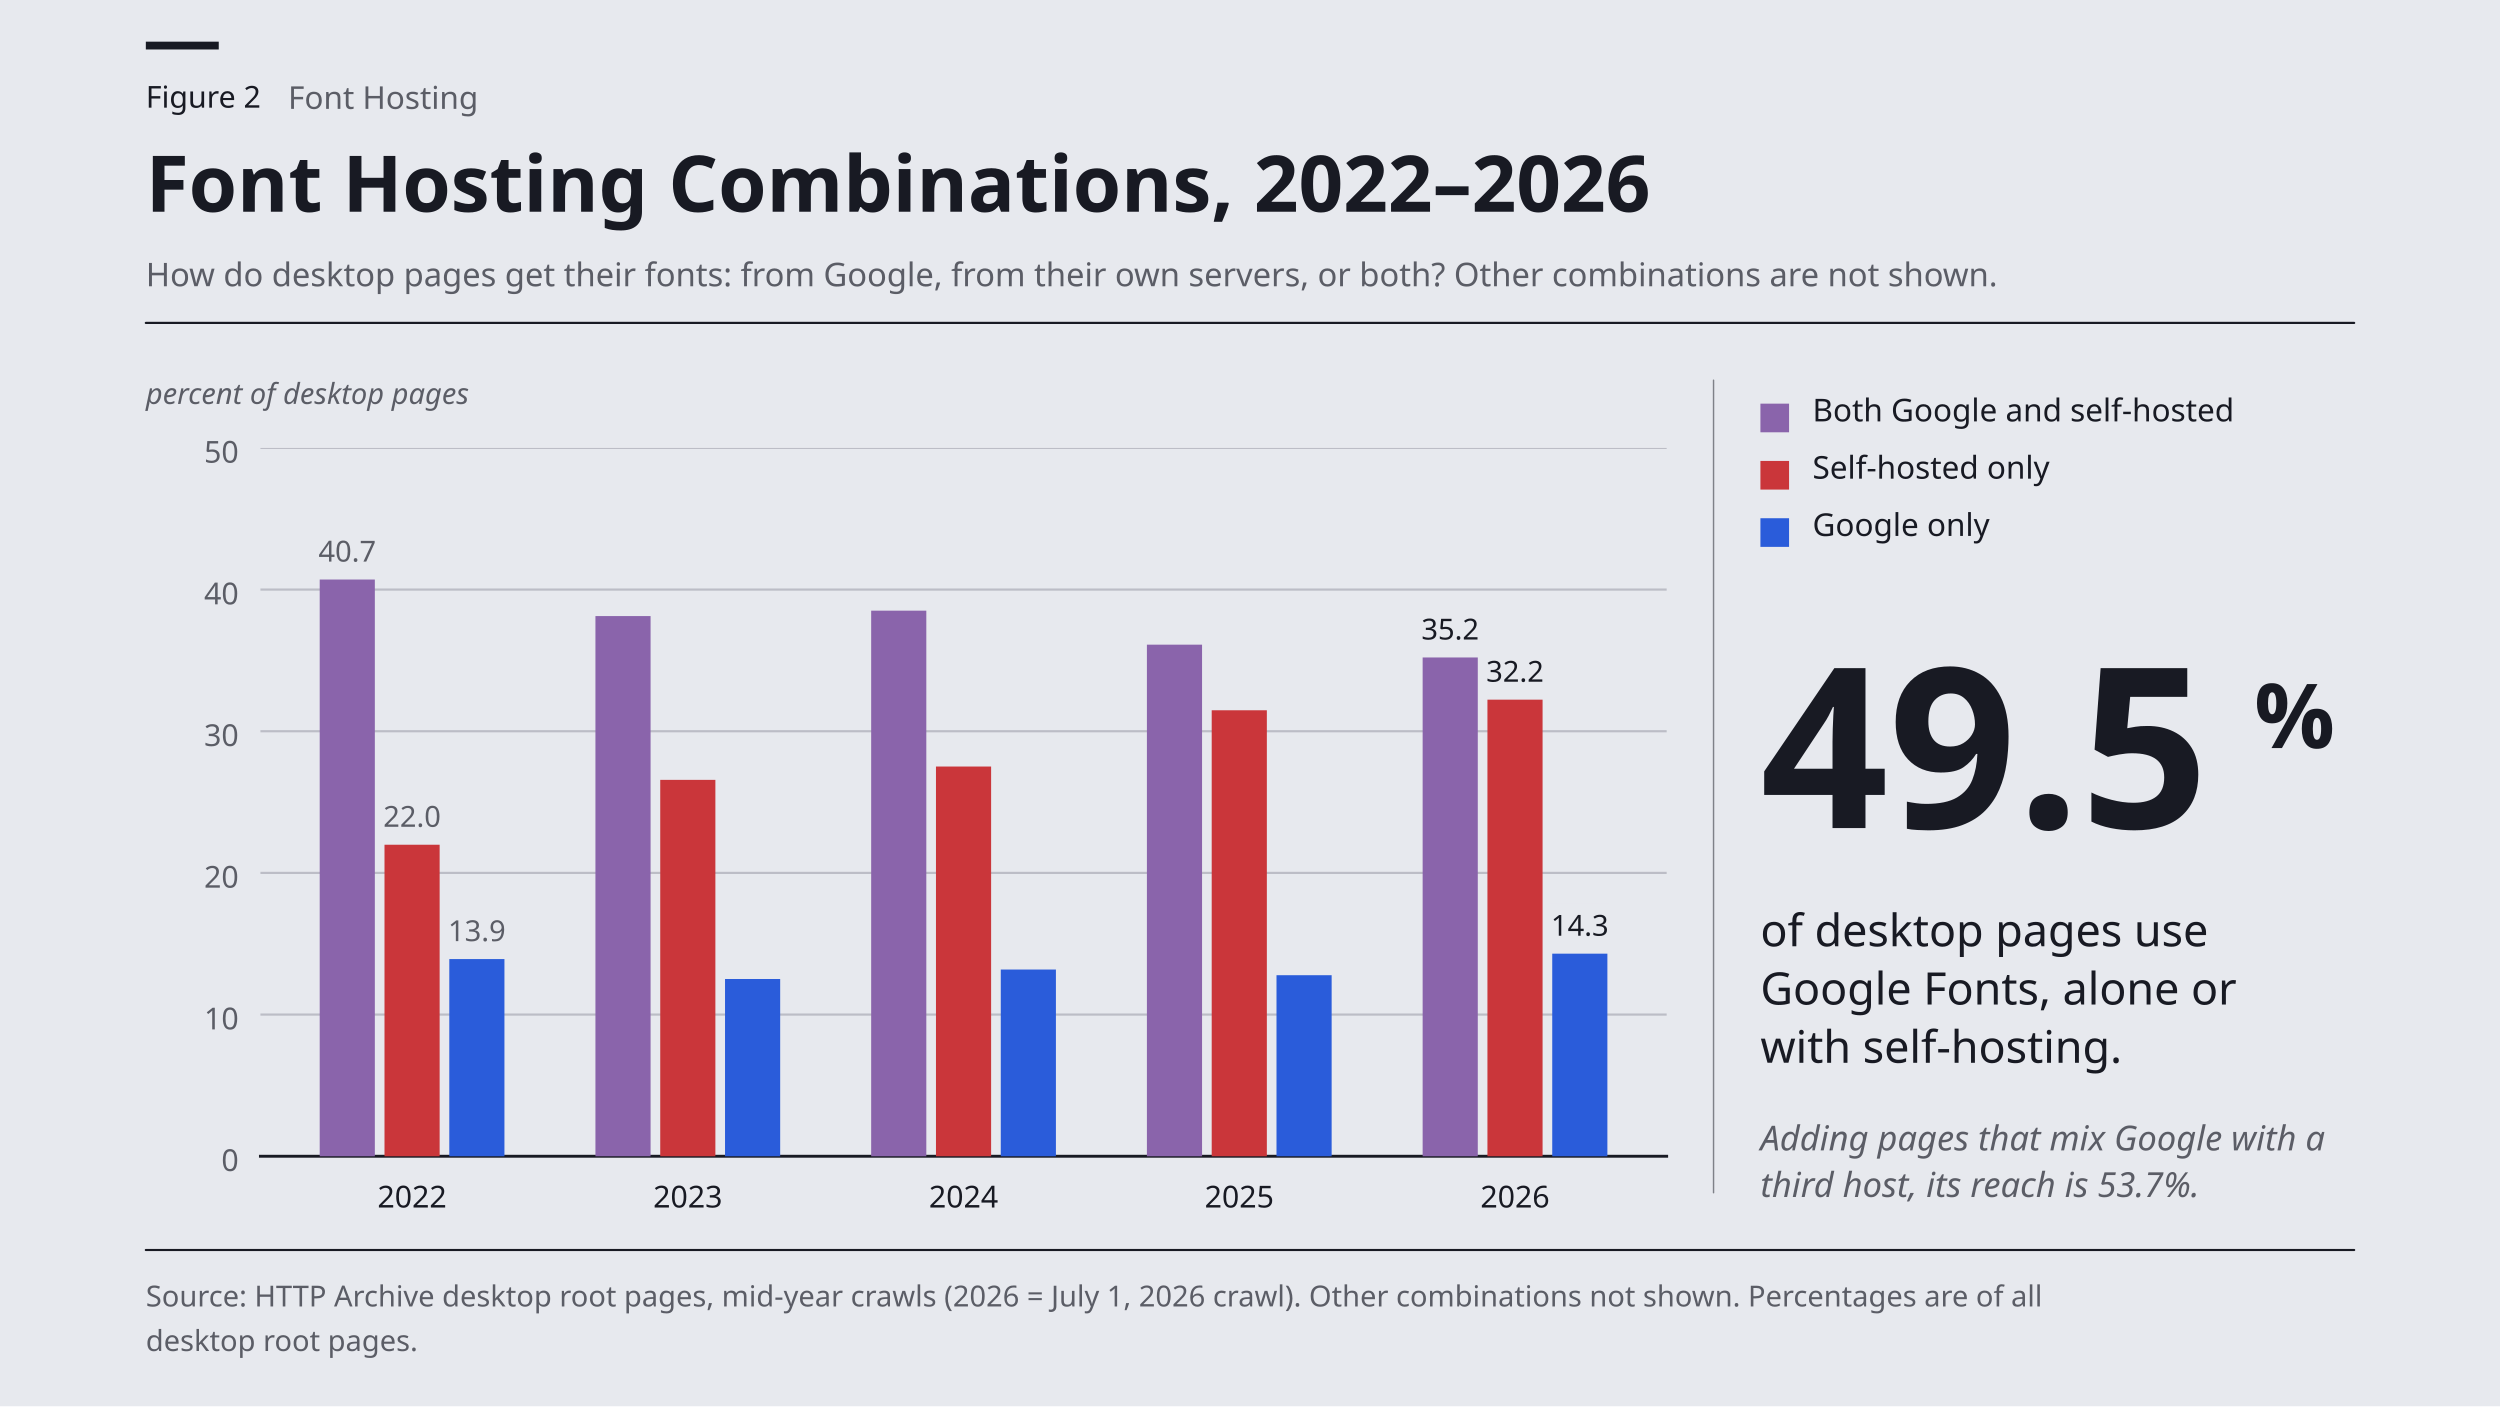
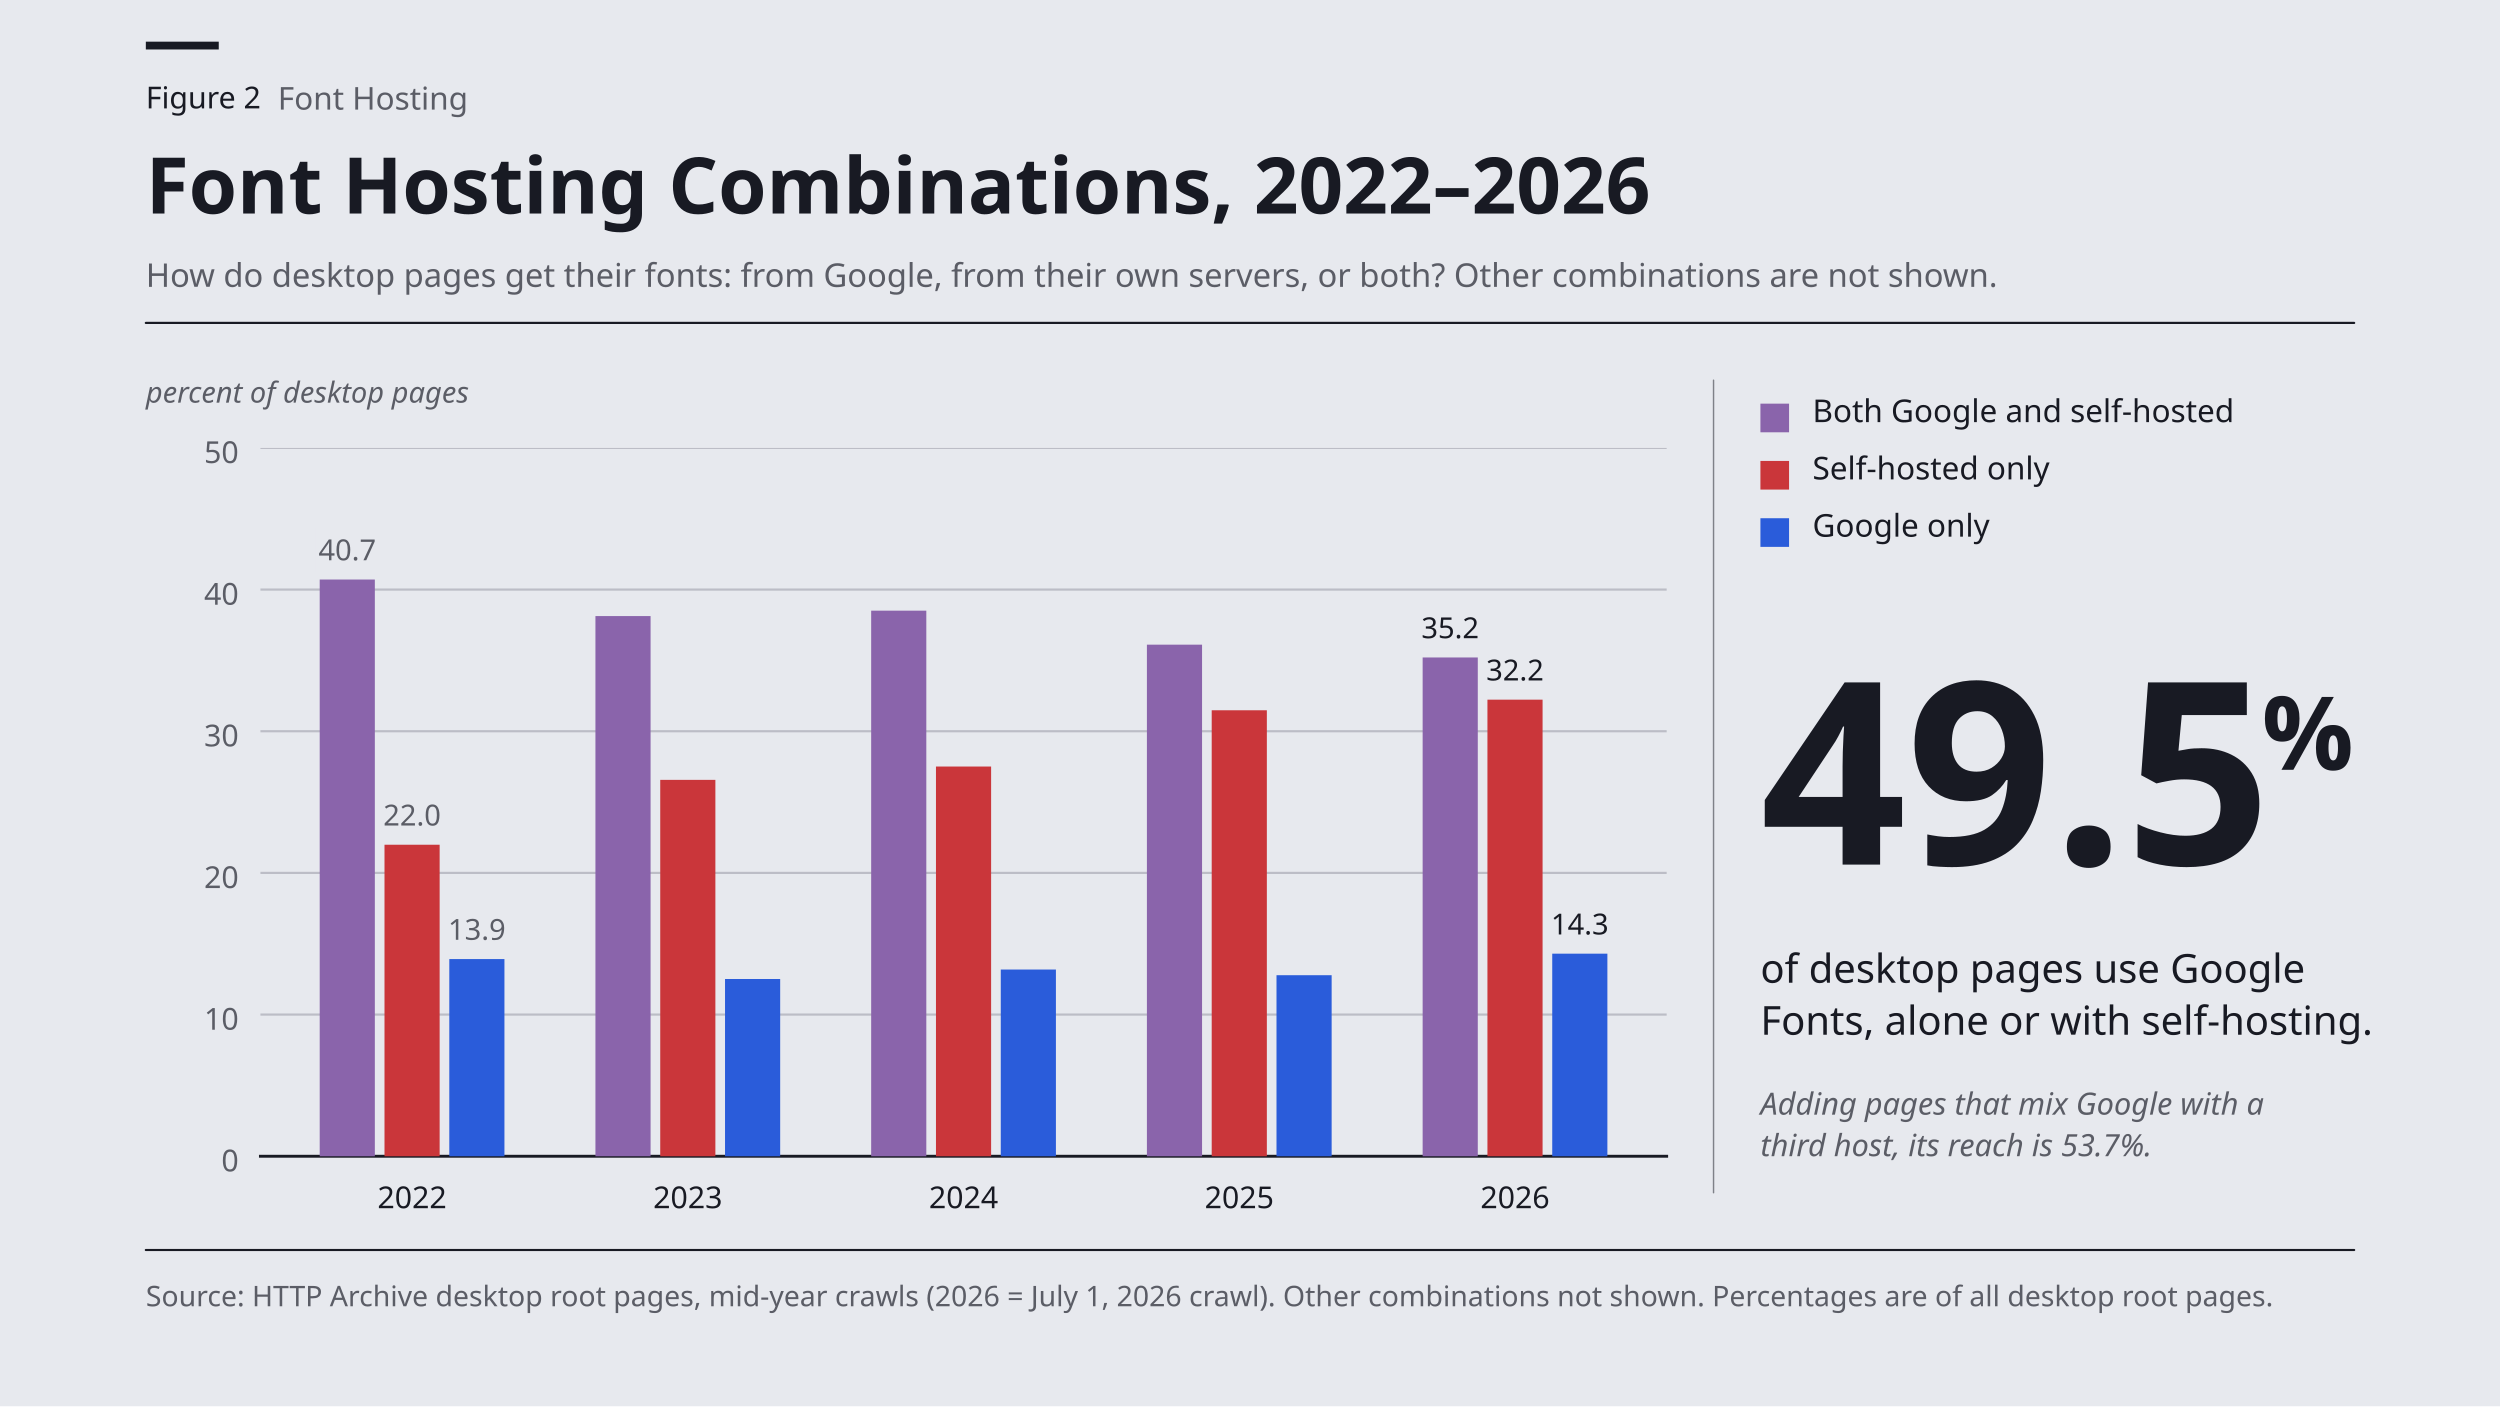
<svg xmlns="http://www.w3.org/2000/svg" width="691.2pt" height="388.8pt" viewBox="0 0 691.2 388.8" version="1.1" data-denominator="pages">
  <defs>
    <style type="text/css">*{stroke-linejoin: round; stroke-linecap: butt}</style>
  </defs>
  <g id="figure_1">
    <g id="patch_1">
      <path d="M 0 388.8  L 691.2 388.8  L 691.2 0  L 0 0  z " style="fill: #e7e9ee" />
    </g>
    <g id="axes_1">
      <g id="patch_2">
        <path d="M 72 319.68  L 460.8 319.68  L 460.8 123.84  L 72 123.84  z " style="fill: #e7e9ee" />
      </g>
      <g id="matplotlib.axis_1">
        <g id="xtick_1">
          <g id="line2d_1" />
          <g id="text_1">
-             <text style="font-size: 8.37px; font-family: 'Schibsted Grotesk'; text-anchor: middle; fill: #181a23" x="113.929" y="333.854" transform="rotate(-0 113.9294 333.8538)">2022</text>
+             <text style="font-size: 8.37px; font-family: 'Hanken Grotesk'; text-anchor: middle; fill: #181a23" x="113.929" y="334.05" transform="rotate(-0 113.9294 334.05)">2022</text>
          </g>
        </g>
        <g id="xtick_2">
          <g id="line2d_2" />
          <g id="text_2">
-             <text style="font-size: 8.37px; font-family: 'Schibsted Grotesk'; text-anchor: middle; fill: #181a23" x="190.165" y="333.854" transform="rotate(-0 190.1647 333.8538)">2023</text>
+             <text style="font-size: 8.37px; font-family: 'Hanken Grotesk'; text-anchor: middle; fill: #181a23" x="190.165" y="334.05" transform="rotate(-0 190.1647 334.05)">2023</text>
          </g>
        </g>
        <g id="xtick_3">
          <g id="line2d_3" />
          <g id="text_3">
-             <text style="font-size: 8.37px; font-family: 'Schibsted Grotesk'; text-anchor: middle; fill: #181a23" x="266.4" y="333.854" transform="rotate(-0 266.4 333.8538)">2024</text>
+             <text style="font-size: 8.37px; font-family: 'Hanken Grotesk'; text-anchor: middle; fill: #181a23" x="266.4" y="334.05" transform="rotate(-0 266.4 334.05)">2024</text>
          </g>
        </g>
        <g id="xtick_4">
          <g id="line2d_4" />
          <g id="text_4">
-             <text style="font-size: 8.37px; font-family: 'Schibsted Grotesk'; text-anchor: middle; fill: #181a23" x="342.635" y="333.854" transform="rotate(-0 342.6353 333.8538)">2025</text>
+             <text style="font-size: 8.37px; font-family: 'Hanken Grotesk'; text-anchor: middle; fill: #181a23" x="342.635" y="334.05" transform="rotate(-0 342.6353 334.05)">2025</text>
          </g>
        </g>
        <g id="xtick_5">
          <g id="line2d_5" />
          <g id="text_5">
-             <text style="font-size: 8.37px; font-family: 'Schibsted Grotesk'; text-anchor: middle; fill: #181a23" x="418.871" y="333.854" transform="rotate(-0 418.8706 333.8538)">2026</text>
+             <text style="font-size: 8.37px; font-family: 'Hanken Grotesk'; text-anchor: middle; fill: #181a23" x="418.871" y="334.05" transform="rotate(-0 418.8706 334.05)">2026</text>
          </g>
        </g>
      </g>
      <g id="matplotlib.axis_2">
        <g id="ytick_1">
          <g id="line2d_6">
-             <path d="M 72 319.68  L 460.8 319.68  " clip-path="url(#p258e9c4be1)" style="fill: none; stroke: #bcbdc6; stroke-width: 0.6; stroke-linecap: round" />
+             <path d="M 72 319.68  L 460.8 319.68  " clip-path="url(#p2df0686147)" style="fill: none; stroke: #bcbdc6; stroke-width: 0.6; stroke-linecap: round" />
          </g>
          <g id="line2d_7" />
          <g id="text_6">
-             <text style="font-size: 8.37px; font-family: 'Schibsted Grotesk'; text-anchor: end; fill: #5b5d66" x="66" y="323.767" transform="rotate(-0 66 323.7669)">0</text>
+             <text style="font-size: 8.37px; font-family: 'Hanken Grotesk'; text-anchor: end; fill: #5b5d66" x="66" y="323.865" transform="rotate(-0 66 323.865)">0</text>
          </g>
        </g>
        <g id="ytick_2">
          <g id="line2d_8">
-             <path d="M 72 280.512  L 460.8 280.512  " clip-path="url(#p258e9c4be1)" style="fill: none; stroke: #bcbdc6; stroke-width: 0.6; stroke-linecap: round" />
+             <path d="M 72 280.512  L 460.8 280.512  " clip-path="url(#p2df0686147)" style="fill: none; stroke: #bcbdc6; stroke-width: 0.6; stroke-linecap: round" />
          </g>
          <g id="line2d_9" />
          <g id="text_7">
-             <text style="font-size: 8.37px; font-family: 'Schibsted Grotesk'; text-anchor: end; fill: #5b5d66" x="66" y="284.599" transform="rotate(-0 66 284.5989)">10</text>
+             <text style="font-size: 8.37px; font-family: 'Hanken Grotesk'; text-anchor: end; fill: #5b5d66" x="66" y="284.697" transform="rotate(-0 66 284.697)">10</text>
          </g>
        </g>
        <g id="ytick_3">
          <g id="line2d_10">
-             <path d="M 72 241.344  L 460.8 241.344  " clip-path="url(#p258e9c4be1)" style="fill: none; stroke: #bcbdc6; stroke-width: 0.6; stroke-linecap: round" />
+             <path d="M 72 241.344  L 460.8 241.344  " clip-path="url(#p2df0686147)" style="fill: none; stroke: #bcbdc6; stroke-width: 0.6; stroke-linecap: round" />
          </g>
          <g id="line2d_11" />
          <g id="text_8">
-             <text style="font-size: 8.37px; font-family: 'Schibsted Grotesk'; text-anchor: end; fill: #5b5d66" x="66" y="245.431" transform="rotate(-0 66 245.4309)">20</text>
+             <text style="font-size: 8.37px; font-family: 'Hanken Grotesk'; text-anchor: end; fill: #5b5d66" x="66" y="245.529" transform="rotate(-0 66 245.529)">20</text>
          </g>
        </g>
        <g id="ytick_4">
          <g id="line2d_12">
-             <path d="M 72 202.176  L 460.8 202.176  " clip-path="url(#p258e9c4be1)" style="fill: none; stroke: #bcbdc6; stroke-width: 0.6; stroke-linecap: round" />
+             <path d="M 72 202.176  L 460.8 202.176  " clip-path="url(#p2df0686147)" style="fill: none; stroke: #bcbdc6; stroke-width: 0.6; stroke-linecap: round" />
          </g>
          <g id="line2d_13" />
          <g id="text_9">
-             <text style="font-size: 8.37px; font-family: 'Schibsted Grotesk'; text-anchor: end; fill: #5b5d66" x="66" y="206.263" transform="rotate(-0 66 206.2629)">30</text>
+             <text style="font-size: 8.37px; font-family: 'Hanken Grotesk'; text-anchor: end; fill: #5b5d66" x="66" y="206.361" transform="rotate(-0 66 206.361)">30</text>
          </g>
        </g>
        <g id="ytick_5">
          <g id="line2d_14">
-             <path d="M 72 163.008  L 460.8 163.008  " clip-path="url(#p258e9c4be1)" style="fill: none; stroke: #bcbdc6; stroke-width: 0.6; stroke-linecap: round" />
+             <path d="M 72 163.008  L 460.8 163.008  " clip-path="url(#p2df0686147)" style="fill: none; stroke: #bcbdc6; stroke-width: 0.6; stroke-linecap: round" />
          </g>
          <g id="line2d_15" />
          <g id="text_10">
-             <text style="font-size: 8.37px; font-family: 'Schibsted Grotesk'; text-anchor: end; fill: #5b5d66" x="66" y="167.095" transform="rotate(-0 66 167.0949)">40</text>
+             <text style="font-size: 8.37px; font-family: 'Hanken Grotesk'; text-anchor: end; fill: #5b5d66" x="66" y="167.193" transform="rotate(-0 66 167.193)">40</text>
          </g>
        </g>
        <g id="ytick_6">
          <g id="line2d_16">
-             <path d="M 72 123.84  L 460.8 123.84  " clip-path="url(#p258e9c4be1)" style="fill: none; stroke: #bcbdc6; stroke-width: 0.6; stroke-linecap: round" />
+             <path d="M 72 123.84  L 460.8 123.84  " clip-path="url(#p2df0686147)" style="fill: none; stroke: #bcbdc6; stroke-width: 0.6; stroke-linecap: round" />
          </g>
          <g id="line2d_17" />
          <g id="text_11">
-             <text style="font-size: 8.37px; font-family: 'Schibsted Grotesk'; text-anchor: end; fill: #5b5d66" x="66" y="127.927" transform="rotate(-0 66 127.9269)">50</text>
+             <text style="font-size: 8.37px; font-family: 'Hanken Grotesk'; text-anchor: end; fill: #5b5d66" x="66" y="128.025" transform="rotate(-0 66 128.025)">50</text>
          </g>
        </g>
      </g>
      <g id="patch_3">
        <path d="M 72 319.68  L 460.8 319.68  " style="fill: none; stroke: #181a23; stroke-width: 0.8; stroke-linejoin: miter; stroke-linecap: square" />
      </g>
      <g id="patch_4">
-         <path d="M 88.391 319.68  L 103.638 319.68  L 103.638 160.227  L 88.391 160.227  z " clip-path="url(#p258e9c4be1)" style="fill: #8a64ab" />
+         <path d="M 88.391 319.68  L 103.638 319.68  L 103.638 160.227  L 88.391 160.227  z " clip-path="url(#p2df0686147)" style="fill: #8a64ab" />
      </g>
      <g id="patch_5">
-         <path d="M 164.626 319.68  L 179.873 319.68  L 179.873 170.332  L 164.626 170.332  z " clip-path="url(#p258e9c4be1)" style="fill: #8a64ab" />
+         <path d="M 164.626 319.68  L 179.873 319.68  L 179.873 170.332  L 164.626 170.332  z " clip-path="url(#p2df0686147)" style="fill: #8a64ab" />
      </g>
      <g id="patch_6">
-         <path d="M 240.861 319.68  L 256.108 319.68  L 256.108 168.844  L 240.861 168.844  z " clip-path="url(#p258e9c4be1)" style="fill: #8a64ab" />
+         <path d="M 240.861 319.68  L 256.108 319.68  L 256.108 168.844  L 240.861 168.844  z " clip-path="url(#p2df0686147)" style="fill: #8a64ab" />
      </g>
      <g id="patch_7">
-         <path d="M 317.096 319.68  L 332.344 319.68  L 332.344 178.244  L 317.096 178.244  z " clip-path="url(#p258e9c4be1)" style="fill: #8a64ab" />
+         <path d="M 317.096 319.68  L 332.344 319.68  L 332.344 178.244  L 317.096 178.244  z " clip-path="url(#p2df0686147)" style="fill: #8a64ab" />
      </g>
      <g id="patch_8">
-         <path d="M 393.332 319.68  L 408.579 319.68  L 408.579 181.769  L 393.332 181.769  z " clip-path="url(#p258e9c4be1)" style="fill: #8a64ab" />
+         <path d="M 393.332 319.68  L 408.579 319.68  L 408.579 181.769  L 393.332 181.769  z " clip-path="url(#p2df0686147)" style="fill: #8a64ab" />
      </g>
      <g id="text_12">
        <g id="patch_9">
-           <path d="M 87.304 158.311  L 104.724 158.311  L 104.724 146.464  L 87.304 146.464  z " style="fill: #e7e9ee" />
-         </g>
-         <text style="font-size: 8.035px; font-family: 'Schibsted Grotesk'; text-anchor: middle; fill: #5b5d66" x="96.014" y="155.275" transform="rotate(-0 96.01412 155.2755)">40.7</text>
+           <path d="M 87.336 158.311  L 104.692 158.311  L 104.692 145.913  L 87.336 145.913  z " style="fill: #e7e9ee" />
+         </g>
+         <text style="font-size: 8.035px; font-family: 'Hanken Grotesk'; text-anchor: middle; fill: #5b5d66" x="96.014" y="154.912" transform="rotate(-0 96.01412 154.9124)">40.7</text>
      </g>
      <g id="text_13">
        <g id="patch_10">
-           <path d="M 391.764 179.854  L 410.147 179.854  L 410.147 168.007  L 391.764 168.007  z " style="fill: #e7e9ee" />
-         </g>
-         <text style="font-weight: 500; font-size: 8.035px; font-family: 'Schibsted Grotesk'; text-anchor: middle; fill: #181a23" x="400.955" y="176.818" transform="rotate(-0 400.9553 176.8179)">35.2</text>
+           <path d="M 392.277 179.854  L 409.633 179.854  L 409.633 167.455  L 392.277 167.455  z " style="fill: #e7e9ee" />
+         </g>
+         <text style="font-weight: 500; font-size: 8.035px; font-family: 'Hanken Grotesk'; text-anchor: middle; fill: #181a23" x="400.955" y="176.455" transform="rotate(-0 400.9553 176.4548)">35.2</text>
      </g>
      <g id="patch_11">
-         <path d="M 106.306 319.68  L 121.553 319.68  L 121.553 233.55  L 106.306 233.55  z " clip-path="url(#p258e9c4be1)" style="fill: #ca363a" />
+         <path d="M 106.306 319.68  L 121.553 319.68  L 121.553 233.55  L 106.306 233.55  z " clip-path="url(#p2df0686147)" style="fill: #ca363a" />
      </g>
      <g id="patch_12">
-         <path d="M 182.541 319.68  L 197.788 319.68  L 197.788 215.611  L 182.541 215.611  z " clip-path="url(#p258e9c4be1)" style="fill: #ca363a" />
+         <path d="M 182.541 319.68  L 197.788 319.68  L 197.788 215.611  L 182.541 215.611  z " clip-path="url(#p2df0686147)" style="fill: #ca363a" />
      </g>
      <g id="patch_13">
-         <path d="M 258.776 319.68  L 274.024 319.68  L 274.024 211.929  L 258.776 211.929  z " clip-path="url(#p258e9c4be1)" style="fill: #ca363a" />
+         <path d="M 258.776 319.68  L 274.024 319.68  L 274.024 211.929  L 258.776 211.929  z " clip-path="url(#p2df0686147)" style="fill: #ca363a" />
      </g>
      <g id="patch_14">
-         <path d="M 335.012 319.68  L 350.259 319.68  L 350.259 196.379  L 335.012 196.379  z " clip-path="url(#p258e9c4be1)" style="fill: #ca363a" />
+         <path d="M 335.012 319.68  L 350.259 319.68  L 350.259 196.379  L 335.012 196.379  z " clip-path="url(#p2df0686147)" style="fill: #ca363a" />
      </g>
      <g id="patch_15">
-         <path d="M 411.247 319.68  L 426.494 319.68  L 426.494 193.442  L 411.247 193.442  z " clip-path="url(#p258e9c4be1)" style="fill: #ca363a" />
+         <path d="M 411.247 319.68  L 426.494 319.68  L 426.494 193.442  L 411.247 193.442  z " clip-path="url(#p2df0686147)" style="fill: #ca363a" />
      </g>
      <g id="text_14">
        <g id="patch_16">
-           <path d="M 104.874 231.634  L 122.985 231.634  L 122.985 219.787  L 104.874 219.787  z " style="fill: #e7e9ee" />
-         </g>
-         <text style="font-size: 8.035px; font-family: 'Schibsted Grotesk'; text-anchor: middle; fill: #5b5d66" x="113.929" y="228.598" transform="rotate(-0 113.9294 228.598)">22.0</text>
+           <path d="M 105.251 231.634  L 122.607 231.634  L 122.607 219.235  L 105.251 219.235  z " style="fill: #e7e9ee" />
+         </g>
+         <text style="font-size: 8.035px; font-family: 'Hanken Grotesk'; text-anchor: middle; fill: #5b5d66" x="113.929" y="228.235" transform="rotate(-0 113.9294 228.2349)">22.0</text>
      </g>
      <g id="text_15">
        <g id="patch_17">
-           <path d="M 409.748 191.526  L 427.993 191.526  L 427.993 179.679  L 409.748 179.679  z " style="fill: #e7e9ee" />
-         </g>
-         <text style="font-weight: 500; font-size: 8.035px; font-family: 'Schibsted Grotesk'; text-anchor: middle; fill: #181a23" x="418.871" y="188.49" transform="rotate(-0 418.8706 188.49)">32.2</text>
+           <path d="M 410.193 191.526  L 427.549 191.526  L 427.549 179.127  L 410.193 179.127  z " style="fill: #e7e9ee" />
+         </g>
+         <text style="font-weight: 500; font-size: 8.035px; font-family: 'Hanken Grotesk'; text-anchor: middle; fill: #181a23" x="418.871" y="188.127" transform="rotate(-0 418.8706 188.1269)">32.2</text>
      </g>
      <g id="patch_18">
-         <path d="M 124.221 319.68  L 139.468 319.68  L 139.468 265.158  L 124.221 265.158  z " clip-path="url(#p258e9c4be1)" style="fill: #2a5cda" />
+         <path d="M 124.221 319.68  L 139.468 319.68  L 139.468 265.158  L 124.221 265.158  z " clip-path="url(#p2df0686147)" style="fill: #2a5cda" />
      </g>
      <g id="patch_19">
-         <path d="M 200.456 319.68  L 215.704 319.68  L 215.704 270.681  L 200.456 270.681  z " clip-path="url(#p258e9c4be1)" style="fill: #2a5cda" />
+         <path d="M 200.456 319.68  L 215.704 319.68  L 215.704 270.681  L 200.456 270.681  z " clip-path="url(#p2df0686147)" style="fill: #2a5cda" />
      </g>
      <g id="patch_20">
-         <path d="M 276.692 319.68  L 291.939 319.68  L 291.939 268.057  L 276.692 268.057  z " clip-path="url(#p258e9c4be1)" style="fill: #2a5cda" />
+         <path d="M 276.692 319.68  L 291.939 319.68  L 291.939 268.057  L 276.692 268.057  z " clip-path="url(#p2df0686147)" style="fill: #2a5cda" />
      </g>
      <g id="patch_21">
-         <path d="M 352.927 319.68  L 368.174 319.68  L 368.174 269.623  L 352.927 269.623  z " clip-path="url(#p258e9c4be1)" style="fill: #2a5cda" />
+         <path d="M 352.927 319.68  L 368.174 319.68  L 368.174 269.623  L 352.927 269.623  z " clip-path="url(#p2df0686147)" style="fill: #2a5cda" />
      </g>
      <g id="patch_22">
-         <path d="M 429.162 319.68  L 444.409 319.68  L 444.409 263.67  L 429.162 263.67  z " clip-path="url(#p258e9c4be1)" style="fill: #2a5cda" />
+         <path d="M 429.162 319.68  L 444.409 319.68  L 444.409 263.67  L 429.162 263.67  z " clip-path="url(#p2df0686147)" style="fill: #2a5cda" />
      </g>
      <g id="text_16">
        <g id="patch_23">
-           <path d="M 123.781 263.242  L 139.908 263.242  L 139.908 251.395  L 123.781 251.395  z " style="fill: #e7e9ee" />
-         </g>
-         <text style="font-size: 8.035px; font-family: 'Schibsted Grotesk'; text-anchor: middle; fill: #5b5d66" x="131.845" y="260.207" transform="rotate(-0 131.8447 260.2066)">13.9</text>
+           <path d="M 123.167 263.242  L 140.523 263.242  L 140.523 250.844  L 123.167 250.844  z " style="fill: #e7e9ee" />
+         </g>
+         <text style="font-size: 8.035px; font-family: 'Hanken Grotesk'; text-anchor: middle; fill: #5b5d66" x="131.845" y="259.843" transform="rotate(-0 131.8447 259.8435)">13.9</text>
      </g>
      <g id="text_17">
        <g id="patch_24">
-           <path d="M 428.538 261.754  L 445.034 261.754  L 445.034 249.907  L 428.538 249.907  z " style="fill: #e7e9ee" />
-         </g>
-         <text style="font-weight: 500; font-size: 8.035px; font-family: 'Schibsted Grotesk'; text-anchor: middle; fill: #181a23" x="436.786" y="258.718" transform="rotate(-0 436.7859 258.7182)">14.3</text>
+           <path d="M 428.108 261.754  L 445.464 261.754  L 445.464 249.356  L 428.108 249.356  z " style="fill: #e7e9ee" />
+         </g>
+         <text style="font-weight: 500; font-size: 8.035px; font-family: 'Hanken Grotesk'; text-anchor: middle; fill: #181a23" x="436.786" y="258.355" transform="rotate(-0 436.7859 258.3551)">14.3</text>
      </g>
    </g>
    <g id="patch_25">
      <path d="M 40.32 13.68  L 60.48 13.68  L 60.48 11.52  L 40.32 11.52  z " style="fill: #181a23" />
    </g>
    <g id="patch_26">
      <path d="M 486.72 119.52  L 494.64 119.52  L 494.64 111.6  L 486.72 111.6  z " style="fill: #8a64ab" />
    </g>
    <g id="patch_27">
      <path d="M 486.72 135.36  L 494.64 135.36  L 494.64 127.44  L 486.72 127.44  z " style="fill: #ca363a" />
    </g>
    <g id="patch_28">
      <path d="M 486.72 151.2  L 494.64 151.2  L 494.64 143.28  L 486.72 143.28  z " style="fill: #2a5cda" />
    </g>
    <g id="line2d_18">
      <path d="M 40.32 89.28  L 650.88 89.28  " style="fill: none; stroke: #181a23; stroke-width: 0.6; stroke-linecap: round" />
    </g>
    <g id="line2d_19">
      <path d="M 40.32 345.6  L 650.88 345.6  " style="fill: none; stroke: #181a23; stroke-width: 0.6; stroke-linecap: round" />
    </g>
    <g id="line2d_20">
      <path d="M 473.76 105.12  L 473.76 329.76  " style="fill: none; stroke: #181a23; stroke-opacity: 0.5; stroke-width: 0.4; stroke-linecap: round" />
    </g>
    <g id="text_18">
-       <text style="font-weight: 500; font-size: 8.37px; font-family: 'Schibsted Grotesk'; text-anchor: start; fill: #181a23" x="40.32" y="29.774" transform="rotate(-0 40.32 29.77383)">Figure 2</text>
+       <text style="font-weight: 500; font-size: 8.37px; font-family: 'Hanken Grotesk'; text-anchor: start; fill: #181a23" x="40.32" y="29.97" transform="rotate(-0 40.32 29.97)">Figure 2</text>
    </g>
    <g id="text_19">
-       <text style="font-size: 8.705px; font-family: 'Schibsted Grotesk'; text-anchor: start; fill: #5b5d66" x="79.65" y="30.101" transform="rotate(-0 79.65 30.10078)">Font Hosting</text>
+       <text style="font-size: 8.705px; font-family: 'Hanken Grotesk'; text-anchor: start; fill: #5b5d66" x="76.815" y="30.305" transform="rotate(-0 76.815 30.3048)">Font Hosting</text>
    </g>
    <g id="text_20">
-       <text style="font-weight: 600; font-size: 21.6px; font-family: 'Schibsted Grotesk'; text-anchor: start; fill: #181a23" x="40.32" y="58.534" transform="rotate(-0 40.32 58.53375)">Font Hosting Combinations, 2022–2026</text>
+       <text style="font-weight: 600; font-size: 21.6px; font-family: 'Hanken Grotesk'; text-anchor: start; fill: #181a23" x="40.32" y="59.04" transform="rotate(-0 40.32 59.04)">Font Hosting Combinations, 2022–2026</text>
    </g>
    <g id="text_21">
-       <text style="font-size: 9.04px; font-family: 'Schibsted Grotesk'; text-anchor: start; fill: #5b5d66" x="40.32" y="79.139" transform="rotate(-0 40.32 79.13913)">How do desktop pages get their fonts: from Google, from their own servers, or both? Other combinations are not shown.</text>
+       <text style="font-size: 9.04px; font-family: 'Hanken Grotesk'; text-anchor: start; fill: #5b5d66" x="40.32" y="79.313" transform="rotate(-0 40.32 79.3128)">How do desktop pages get their fonts: from Google, from their own servers, or both? Other combinations are not shown.</text>
    </g>
    <g id="text_22">
-       <text style="font-style: italic; font-size: 8.035px; font-family: 'Schibsted Grotesk'; text-anchor: start; fill: #5b5d66" x="40.32" y="111.688" transform="rotate(-0 40.32 111.6884)">percent of desktop pages</text>
+       <text style="font-style: italic; font-size: 8.035px; font-family: 'Hanken Grotesk'; text-anchor: start; fill: #5b5d66" x="40.32" y="111.325" transform="rotate(-0 40.32 111.3253)">percent of desktop pages</text>
    </g>
    <g id="text_23">
-       <text style="font-size: 8.705px; font-family: 'Schibsted Grotesk'; text-anchor: start; fill: #181a23" x="501.12" y="116.501" transform="rotate(-0 501.12 116.5008)">Both Google and self-hosted</text>
+       <text style="font-size: 8.705px; font-family: 'Hanken Grotesk'; text-anchor: start; fill: #181a23" x="501.12" y="116.705" transform="rotate(-0 501.12 116.7048)">Both Google and self-hosted</text>
    </g>
    <g id="text_24">
-       <text style="font-size: 8.705px; font-family: 'Schibsted Grotesk'; text-anchor: start; fill: #181a23" x="501.12" y="132.341" transform="rotate(-0 501.12 132.3408)">Self-hosted only</text>
+       <text style="font-size: 8.705px; font-family: 'Hanken Grotesk'; text-anchor: start; fill: #181a23" x="501.12" y="132.545" transform="rotate(-0 501.12 132.5448)">Self-hosted only</text>
    </g>
    <g id="text_25">
-       <text style="font-size: 8.705px; font-family: 'Schibsted Grotesk'; text-anchor: start; fill: #181a23" x="501.12" y="148.181" transform="rotate(-0 501.12 148.1808)">Google only</text>
+       <text style="font-size: 8.705px; font-family: 'Hanken Grotesk'; text-anchor: start; fill: #181a23" x="501.12" y="148.385" transform="rotate(-0 501.12 148.3848)">Google only</text>
    </g>
    <g id="text_26">
-       <text style="font-weight: 700; font-size: 61.92px; font-family: 'Schibsted Grotesk'; text-anchor: start; fill: #181a23" x="486.72" y="228.949" transform="rotate(-0 486.72 228.9487)">49.5</text>
+       <text style="font-weight: 700; font-size: 70.56px; font-family: 'Hanken Grotesk'; text-anchor: start; fill: #181a23" x="486.72" y="239.04" transform="rotate(-0 486.72 239.04)">49.5</text>
    </g>
    <g id="text_27">
-       <text style="font-weight: 700; font-size: 24.768px; font-family: 'Schibsted Grotesk'; text-anchor: start; fill: #181a23" x="623.245" y="206.821" transform="rotate(-0 623.2453 206.8206)">%</text>
+       <text style="font-weight: 700; font-size: 28.224px; font-family: 'Hanken Grotesk'; text-anchor: start; fill: #181a23" x="625.328" y="212.832" transform="rotate(-0 625.3279 212.832)">%</text>
    </g>
    <g id="text_28">
-       <text style="font-size: 12.388px; font-family: 'Schibsted Grotesk'; text-anchor: start; fill: #181a23" x="486.72" y="261.629" transform="rotate(-0 486.72 261.6288)">of desktop pages use</text>
+       <text style="font-size: 11.048px; font-family: 'Hanken Grotesk'; text-anchor: start; fill: #181a23" x="486.72" y="271.712" transform="rotate(-0 486.72 271.712)">of desktop pages use Google</text>
    </g>
    <g id="text_29">
-       <text style="font-size: 12.388px; font-family: 'Schibsted Grotesk'; text-anchor: start; fill: #181a23" x="486.72" y="277.733" transform="rotate(-0 486.72 277.7327)">Google Fonts, alone or</text>
+       <text style="font-size: 11.048px; font-family: 'Hanken Grotesk'; text-anchor: start; fill: #181a23" x="486.72" y="286.075" transform="rotate(-0 486.72 286.0749)">Fonts, alone or with self-hosting.</text>
    </g>
    <g id="text_30">
-       <text style="font-size: 12.388px; font-family: 'Schibsted Grotesk'; text-anchor: start; fill: #181a23" x="486.72" y="293.837" transform="rotate(-0 486.72 293.8366)">with self-hosting.</text>
+       <text style="font-style: italic; font-size: 8.499px; font-family: 'Hanken Grotesk'; text-anchor: start; fill: #5b5d66" x="486.72" y="308.188" transform="rotate(-0 486.72 308.1884)">Adding pages that mix Google with a</text>
    </g>
    <g id="text_31">
-       <text style="font-style: italic; font-size: 9.529px; font-family: 'Schibsted Grotesk'; text-anchor: start; fill: #5b5d66" x="486.72" y="318.071" transform="rotate(-0 486.72 318.0707)">Adding pages that mix Google with a</text>
+       <text style="font-style: italic; font-size: 8.499px; font-family: 'Hanken Grotesk'; text-anchor: start; fill: #5b5d66" x="486.72" y="319.662" transform="rotate(-0 486.72 319.6617)">third host, its reach is 53.7%.</text>
    </g>
    <g id="text_32">
-       <text style="font-style: italic; font-size: 9.529px; font-family: 'Schibsted Grotesk'; text-anchor: start; fill: #5b5d66" x="486.72" y="330.935" transform="rotate(-0 486.72 330.9348)">third host, its reach is 53.7%.</text>
-     </g>
-     <g id="text_33">
-       <text style="font-size: 8.035px; font-family: 'Schibsted Grotesk'; fill: #5b5d66" transform="translate(40.32 361.21)">Source: HTTP Archive desktop root pages, mid-year crawls (2026 = July 1, 2026 crawl). Other combinations not shown. Percentages are of all</text>
-       <text style="font-size: 8.035px; font-family: 'Schibsted Grotesk'; fill: #5b5d66" transform="translate(40.32 373.5277)">desktop root pages.</text>
+       <text style="font-size: 7.855px; font-family: 'Hanken Grotesk'; text-anchor: start; fill: #5b5d66" x="40.32" y="361.146" transform="rotate(-0 40.32 361.1455)">Source: HTTP Archive desktop root pages, mid-year crawls (2026 = July 1, 2026 crawl). Other combinations not shown. Percentages are of all desktop root pages.</text>
    </g>
  </g>
  <defs>
-     <clipPath id="p258e9c4be1">
+     <clipPath id="p2df0686147">
      <rect x="72" y="123.84" width="388.8" height="195.84" />
    </clipPath>
  </defs>
</svg>
